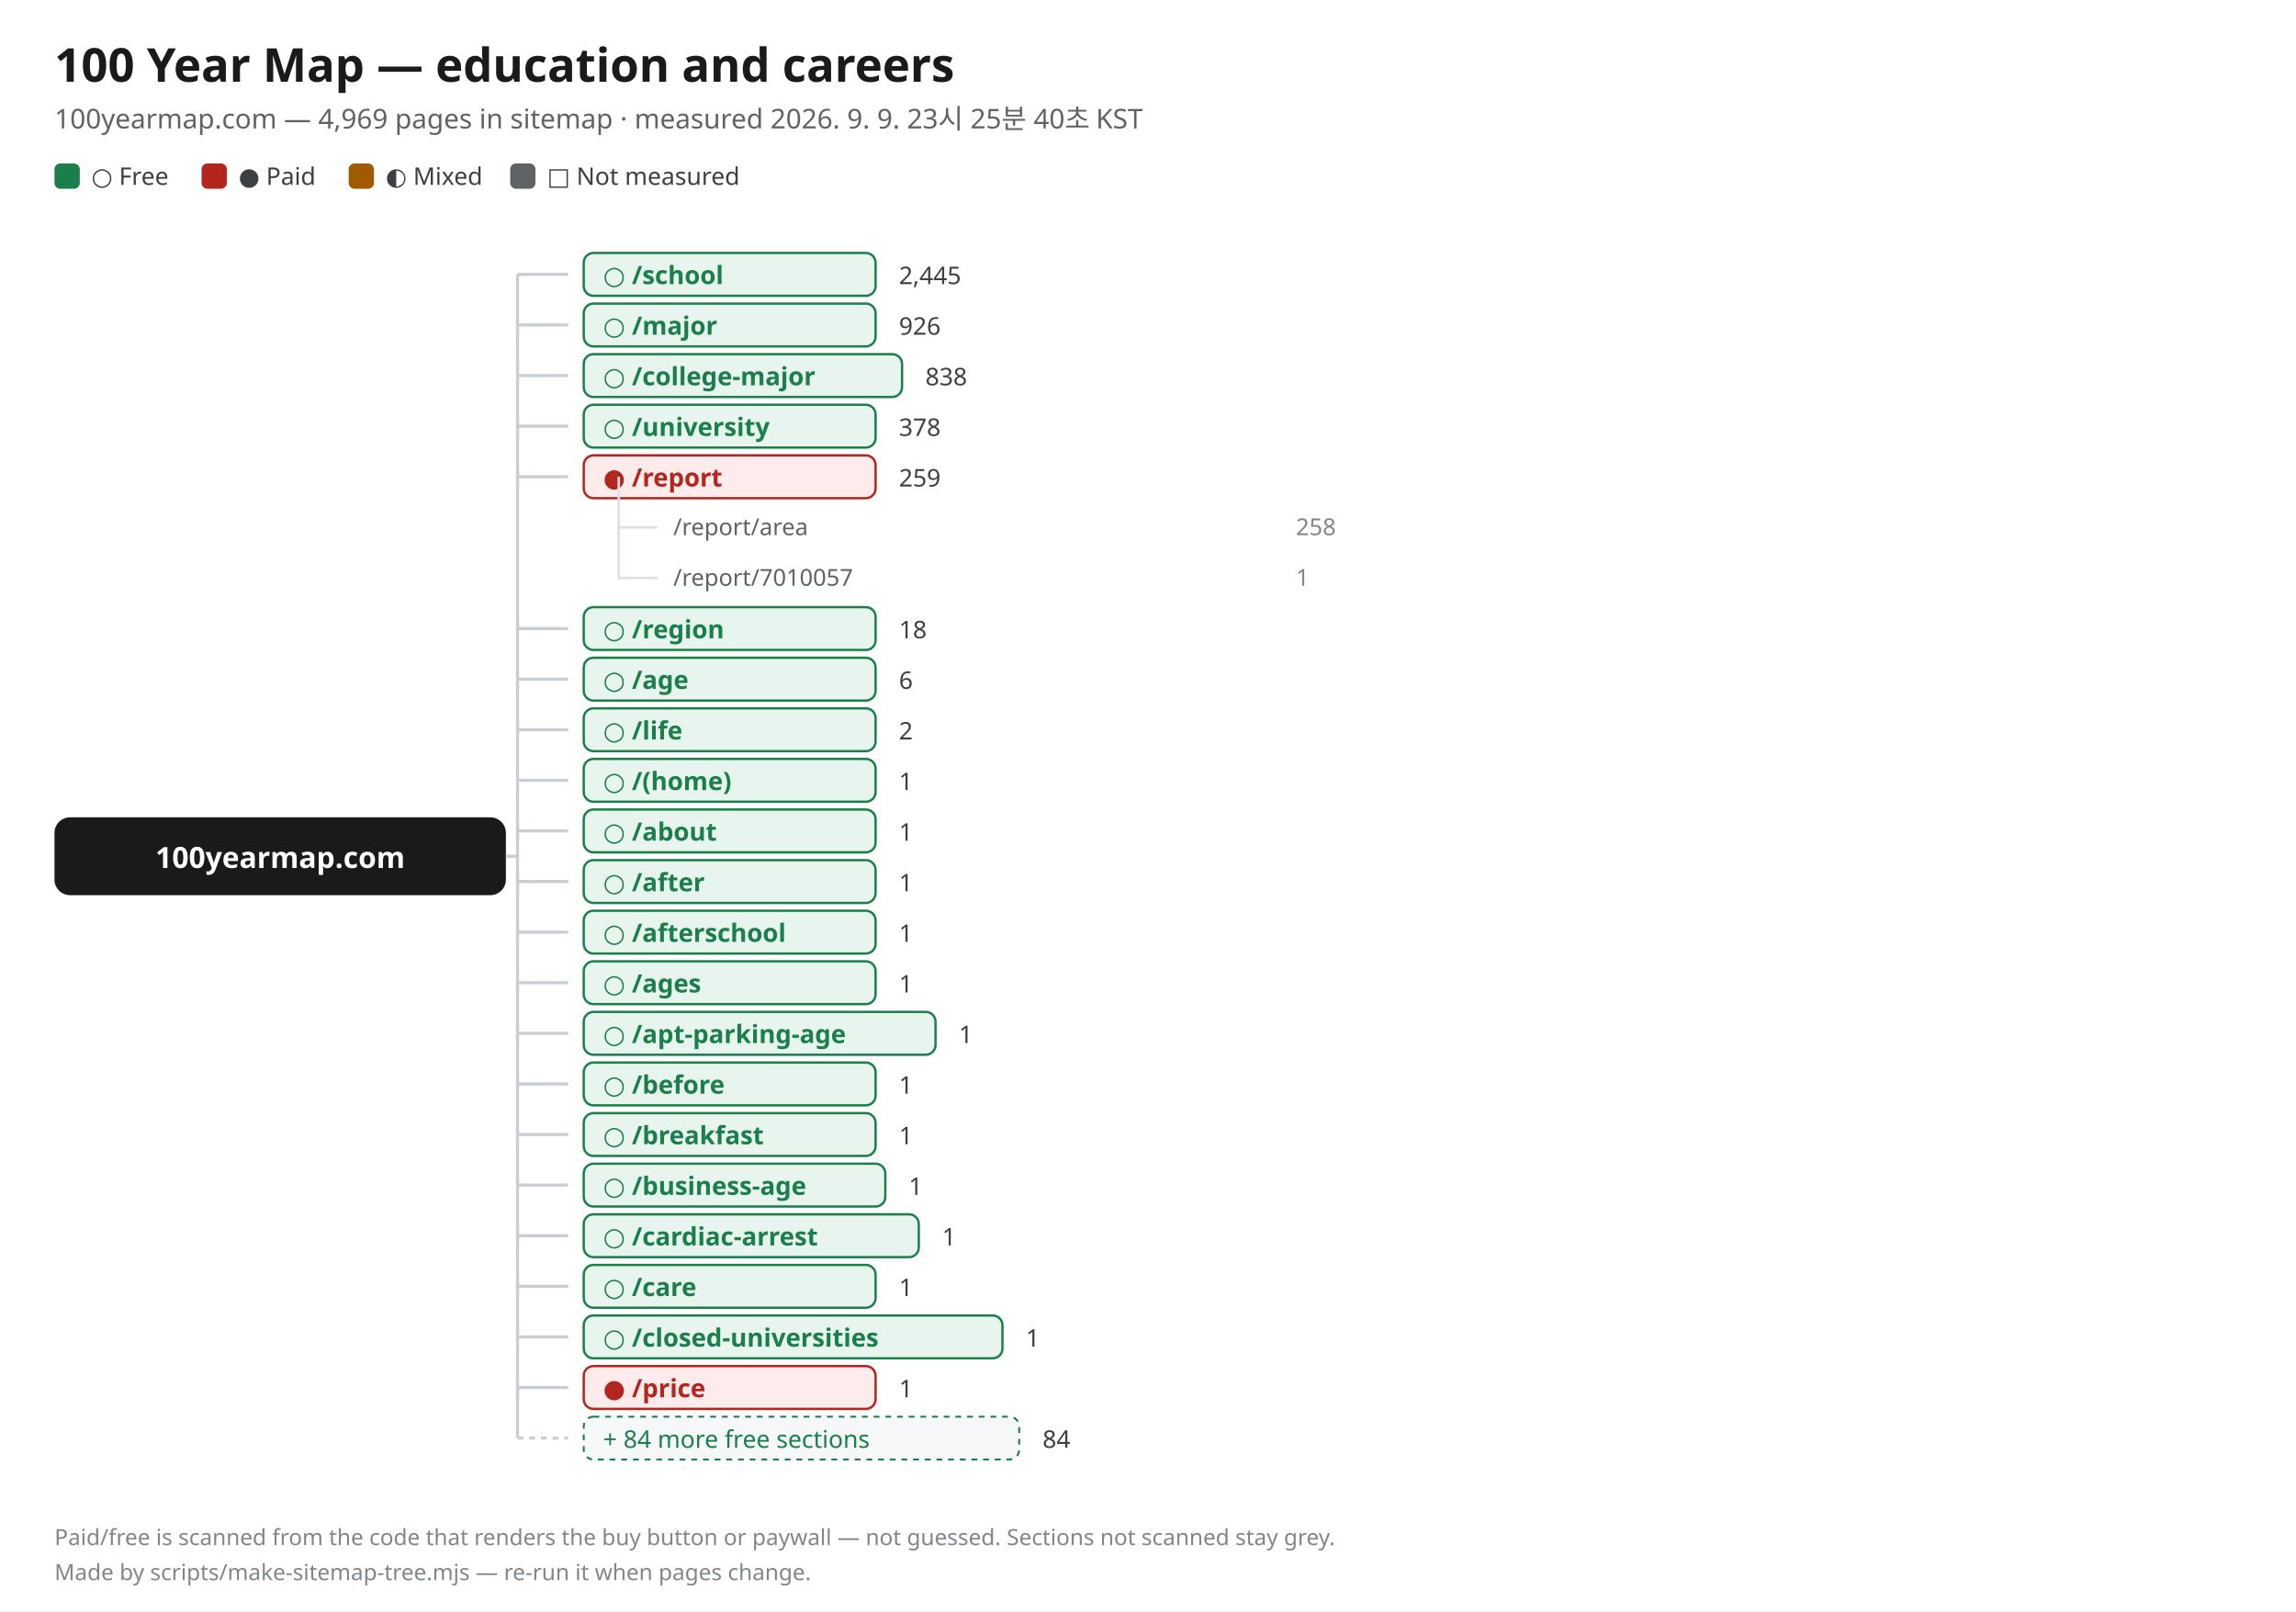
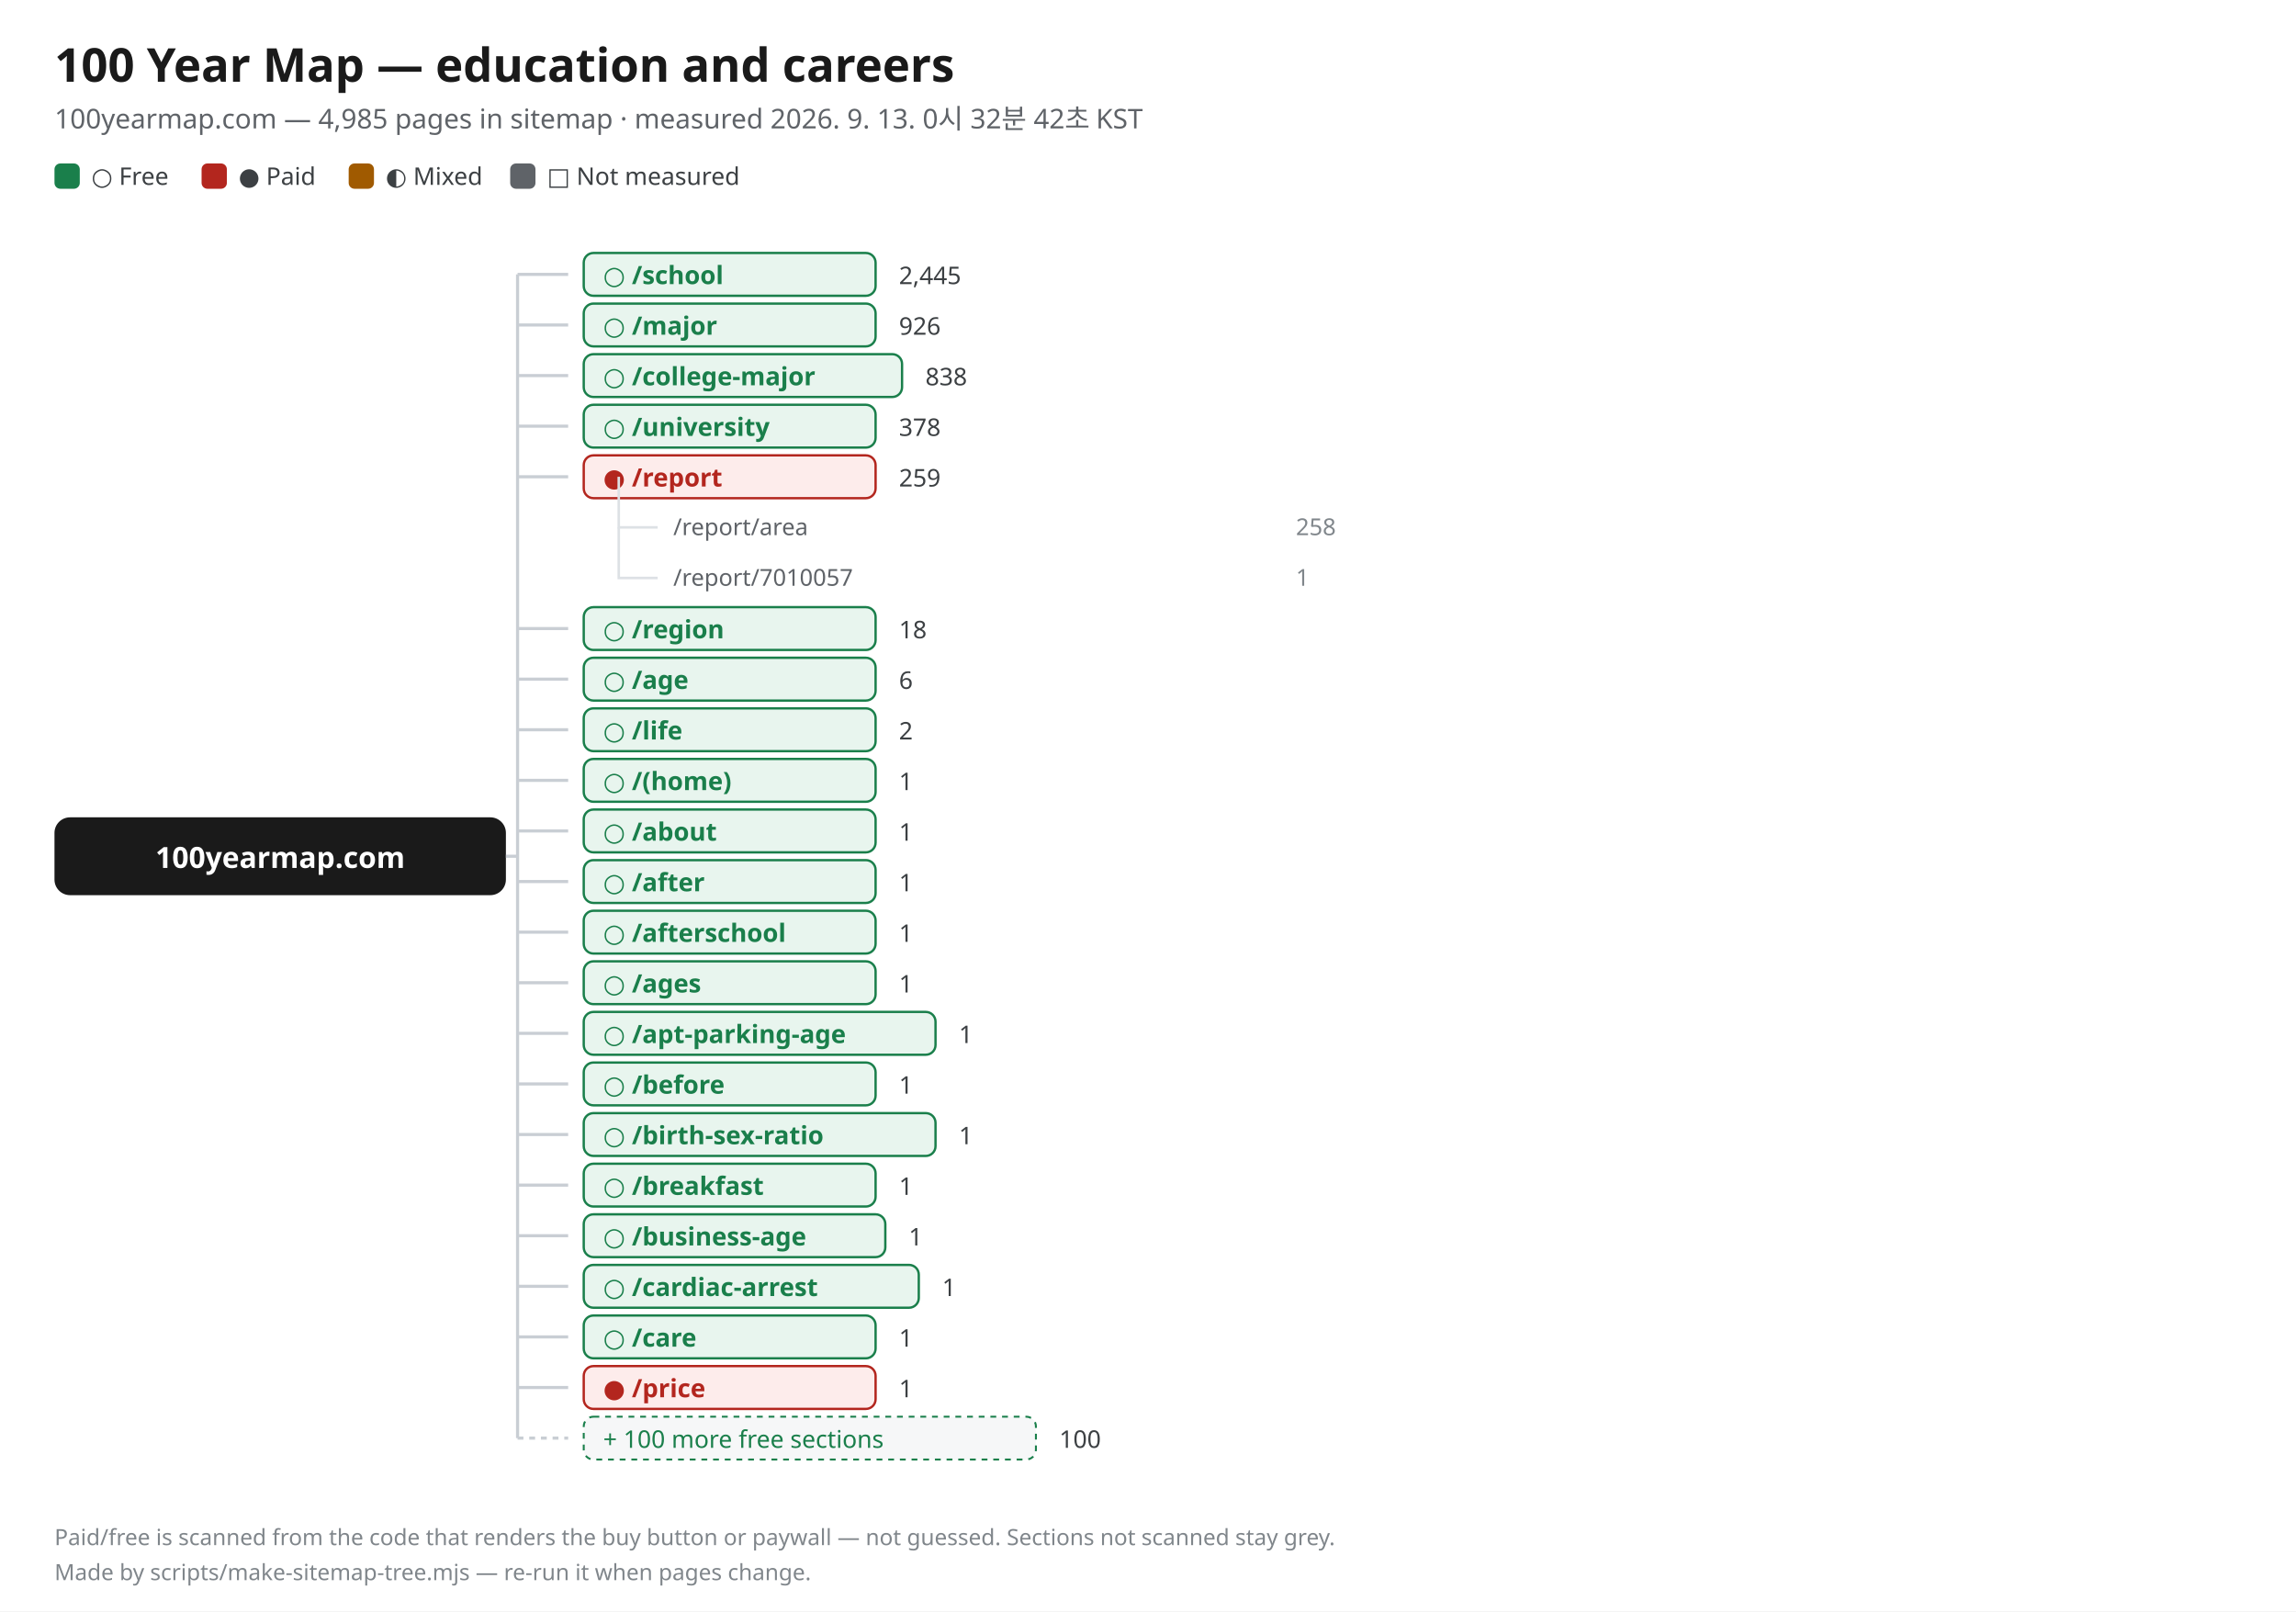
<svg xmlns="http://www.w3.org/2000/svg" width="1180" height="828" viewBox="0 0 1180 828" font-family="'Segoe UI',system-ui,sans-serif">
  <rect width="1180" height="828" fill="#ffffff" />
  <text x="28" y="42" font-size="24" font-weight="700" fill="#1a1a1a">100 Year Map — education and careers</text>
-   <text x="28" y="66" font-size="14" fill="#5f6368">100yearmap.com — 4,969 pages in sitemap · measured 2026. 9. 9. 23시 25분 40초 KST</text>
+   <text x="28" y="66" font-size="14" fill="#5f6368">100yearmap.com — 4,985 pages in sitemap · measured 2026. 9. 13. 0시 32분 42초 KST</text>
  <rect x="28" y="84" width="13" height="13" rx="3" fill="#1a7f4b" />
  <text x="47" y="95" font-size="12.5" fill="#3c4043">○ Free</text>
  <rect x="103.6" y="84" width="13" height="13" rx="3" fill="#b3261e" />
  <text x="122.6" y="95" font-size="12.5" fill="#3c4043">● Paid</text>
  <rect x="179.2" y="84" width="13" height="13" rx="3" fill="#a05a00" />
  <text x="198.2" y="95" font-size="12.5" fill="#3c4043">◐ Mixed</text>
  <rect x="262.2" y="84" width="13" height="13" rx="3" fill="#5f6368" />
  <text x="281.2" y="95" font-size="12.5" fill="#3c4043">□ Not measured</text>
  <rect x="28" y="420" width="232" height="40" rx="8" fill="#1a1a1a" />
  <text x="144" y="446" font-size="15" font-weight="600" fill="#ffffff" text-anchor="middle">100yearmap.com</text>
  <path d="M 260 440 H 266" stroke="#c9ced4" stroke-width="1.6" fill="none" />
  <path d="M 266 141 V 739" stroke="#c9ced4" stroke-width="1.6" fill="none" />
  <path d="M 266 141 H 292" stroke="#c9ced4" stroke-width="1.6" fill="none" />
  <rect x="300" y="130" width="150" height="22" rx="5" fill="#e8f5ee" stroke="#1a7f4b" stroke-width="1.2" />
  <text x="310" y="146" font-size="13" font-weight="600" fill="#1a7f4b">○ /school</text>
  <text x="462" y="146" font-size="12.5" fill="#3c4043">2,445</text>
  <path d="M 266 167 H 292" stroke="#c9ced4" stroke-width="1.6" fill="none" />
  <rect x="300" y="156" width="150" height="22" rx="5" fill="#e8f5ee" stroke="#1a7f4b" stroke-width="1.2" />
  <text x="310" y="172" font-size="13" font-weight="600" fill="#1a7f4b">○ /major</text>
  <text x="462" y="172" font-size="12.5" fill="#3c4043">926</text>
  <path d="M 266 193 H 292" stroke="#c9ced4" stroke-width="1.6" fill="none" />
  <rect x="300" y="182" width="163.6" height="22" rx="5" fill="#e8f5ee" stroke="#1a7f4b" stroke-width="1.2" />
  <text x="310" y="198" font-size="13" font-weight="600" fill="#1a7f4b">○ /college-major</text>
  <text x="475.6" y="198" font-size="12.5" fill="#3c4043">838</text>
  <path d="M 266 219 H 292" stroke="#c9ced4" stroke-width="1.6" fill="none" />
  <rect x="300" y="208" width="150" height="22" rx="5" fill="#e8f5ee" stroke="#1a7f4b" stroke-width="1.2" />
  <text x="310" y="224" font-size="13" font-weight="600" fill="#1a7f4b">○ /university</text>
  <text x="462" y="224" font-size="12.5" fill="#3c4043">378</text>
  <path d="M 266 245 H 292" stroke="#c9ced4" stroke-width="1.6" fill="none" />
  <rect x="300" y="234" width="150" height="22" rx="5" fill="#fdeceb" stroke="#b3261e" stroke-width="1.2" />
  <text x="310" y="250" font-size="13" font-weight="600" fill="#b3261e">● /report</text>
  <text x="462" y="250" font-size="12.5" fill="#3c4043">259</text>
  <path d="M 318 245 V 271 H 338" stroke="#dde1e5" stroke-width="1.3" fill="none" />
  <text x="346" y="275" font-size="12" fill="#5f6368">/report/area</text>
  <text x="666" y="275" font-size="12" fill="#80868b">258</text>
  <path d="M 318 271 V 297 H 338" stroke="#dde1e5" stroke-width="1.3" fill="none" />
  <text x="346" y="301" font-size="12" fill="#5f6368">/report/7010057</text>
  <text x="666" y="301" font-size="12" fill="#80868b">1</text>
  <path d="M 266 323 H 292" stroke="#c9ced4" stroke-width="1.6" fill="none" />
  <rect x="300" y="312" width="150" height="22" rx="5" fill="#e8f5ee" stroke="#1a7f4b" stroke-width="1.2" />
  <text x="310" y="328" font-size="13" font-weight="600" fill="#1a7f4b">○ /region</text>
  <text x="462" y="328" font-size="12.5" fill="#3c4043">18</text>
  <path d="M 266 349 H 292" stroke="#c9ced4" stroke-width="1.6" fill="none" />
  <rect x="300" y="338" width="150" height="22" rx="5" fill="#e8f5ee" stroke="#1a7f4b" stroke-width="1.2" />
  <text x="310" y="354" font-size="13" font-weight="600" fill="#1a7f4b">○ /age</text>
  <text x="462" y="354" font-size="12.5" fill="#3c4043">6</text>
  <path d="M 266 375 H 292" stroke="#c9ced4" stroke-width="1.6" fill="none" />
  <rect x="300" y="364" width="150" height="22" rx="5" fill="#e8f5ee" stroke="#1a7f4b" stroke-width="1.2" />
  <text x="310" y="380" font-size="13" font-weight="600" fill="#1a7f4b">○ /life</text>
  <text x="462" y="380" font-size="12.5" fill="#3c4043">2</text>
  <path d="M 266 401 H 292" stroke="#c9ced4" stroke-width="1.6" fill="none" />
  <rect x="300" y="390" width="150" height="22" rx="5" fill="#e8f5ee" stroke="#1a7f4b" stroke-width="1.2" />
  <text x="310" y="406" font-size="13" font-weight="600" fill="#1a7f4b">○ /(home)</text>
  <text x="462" y="406" font-size="12.5" fill="#3c4043">1</text>
  <path d="M 266 427 H 292" stroke="#c9ced4" stroke-width="1.6" fill="none" />
  <rect x="300" y="416" width="150" height="22" rx="5" fill="#e8f5ee" stroke="#1a7f4b" stroke-width="1.2" />
  <text x="310" y="432" font-size="13" font-weight="600" fill="#1a7f4b">○ /about</text>
  <text x="462" y="432" font-size="12.5" fill="#3c4043">1</text>
  <path d="M 266 453 H 292" stroke="#c9ced4" stroke-width="1.6" fill="none" />
  <rect x="300" y="442" width="150" height="22" rx="5" fill="#e8f5ee" stroke="#1a7f4b" stroke-width="1.2" />
  <text x="310" y="458" font-size="13" font-weight="600" fill="#1a7f4b">○ /after</text>
  <text x="462" y="458" font-size="12.5" fill="#3c4043">1</text>
  <path d="M 266 479 H 292" stroke="#c9ced4" stroke-width="1.6" fill="none" />
  <rect x="300" y="468" width="150" height="22" rx="5" fill="#e8f5ee" stroke="#1a7f4b" stroke-width="1.2" />
  <text x="310" y="484" font-size="13" font-weight="600" fill="#1a7f4b">○ /afterschool</text>
  <text x="462" y="484" font-size="12.5" fill="#3c4043">1</text>
  <path d="M 266 505 H 292" stroke="#c9ced4" stroke-width="1.6" fill="none" />
  <rect x="300" y="494" width="150" height="22" rx="5" fill="#e8f5ee" stroke="#1a7f4b" stroke-width="1.2" />
  <text x="310" y="510" font-size="13" font-weight="600" fill="#1a7f4b">○ /ages</text>
  <text x="462" y="510" font-size="12.5" fill="#3c4043">1</text>
  <path d="M 266 531 H 292" stroke="#c9ced4" stroke-width="1.6" fill="none" />
  <rect x="300" y="520" width="180.8" height="22" rx="5" fill="#e8f5ee" stroke="#1a7f4b" stroke-width="1.2" />
  <text x="310" y="536" font-size="13" font-weight="600" fill="#1a7f4b">○ /apt-parking-age</text>
  <text x="492.8" y="536" font-size="12.5" fill="#3c4043">1</text>
  <path d="M 266 557 H 292" stroke="#c9ced4" stroke-width="1.6" fill="none" />
  <rect x="300" y="546" width="150" height="22" rx="5" fill="#e8f5ee" stroke="#1a7f4b" stroke-width="1.2" />
  <text x="310" y="562" font-size="13" font-weight="600" fill="#1a7f4b">○ /before</text>
  <text x="462" y="562" font-size="12.5" fill="#3c4043">1</text>
  <path d="M 266 583 H 292" stroke="#c9ced4" stroke-width="1.6" fill="none" />
-   <rect x="300" y="572" width="150" height="22" rx="5" fill="#e8f5ee" stroke="#1a7f4b" stroke-width="1.2" />
-   <text x="310" y="588" font-size="13" font-weight="600" fill="#1a7f4b">○ /breakfast</text>
-   <text x="462" y="588" font-size="12.5" fill="#3c4043">1</text>
+   <rect x="300" y="572" width="180.8" height="22" rx="5" fill="#e8f5ee" stroke="#1a7f4b" stroke-width="1.2" />
+   <text x="310" y="588" font-size="13" font-weight="600" fill="#1a7f4b">○ /birth-sex-ratio</text>
+   <text x="492.8" y="588" font-size="12.5" fill="#3c4043">1</text>
  <path d="M 266 609 H 292" stroke="#c9ced4" stroke-width="1.6" fill="none" />
-   <rect x="300" y="598" width="155" height="22" rx="5" fill="#e8f5ee" stroke="#1a7f4b" stroke-width="1.2" />
-   <text x="310" y="614" font-size="13" font-weight="600" fill="#1a7f4b">○ /business-age</text>
-   <text x="467" y="614" font-size="12.5" fill="#3c4043">1</text>
+   <rect x="300" y="598" width="150" height="22" rx="5" fill="#e8f5ee" stroke="#1a7f4b" stroke-width="1.2" />
+   <text x="310" y="614" font-size="13" font-weight="600" fill="#1a7f4b">○ /breakfast</text>
+   <text x="462" y="614" font-size="12.5" fill="#3c4043">1</text>
  <path d="M 266 635 H 292" stroke="#c9ced4" stroke-width="1.6" fill="none" />
-   <rect x="300" y="624" width="172.2" height="22" rx="5" fill="#e8f5ee" stroke="#1a7f4b" stroke-width="1.2" />
-   <text x="310" y="640" font-size="13" font-weight="600" fill="#1a7f4b">○ /cardiac-arrest</text>
-   <text x="484.2" y="640" font-size="12.5" fill="#3c4043">1</text>
+   <rect x="300" y="624" width="155" height="22" rx="5" fill="#e8f5ee" stroke="#1a7f4b" stroke-width="1.2" />
+   <text x="310" y="640" font-size="13" font-weight="600" fill="#1a7f4b">○ /business-age</text>
+   <text x="467" y="640" font-size="12.5" fill="#3c4043">1</text>
  <path d="M 266 661 H 292" stroke="#c9ced4" stroke-width="1.6" fill="none" />
-   <rect x="300" y="650" width="150" height="22" rx="5" fill="#e8f5ee" stroke="#1a7f4b" stroke-width="1.2" />
-   <text x="310" y="666" font-size="13" font-weight="600" fill="#1a7f4b">○ /care</text>
-   <text x="462" y="666" font-size="12.5" fill="#3c4043">1</text>
+   <rect x="300" y="650" width="172.2" height="22" rx="5" fill="#e8f5ee" stroke="#1a7f4b" stroke-width="1.2" />
+   <text x="310" y="666" font-size="13" font-weight="600" fill="#1a7f4b">○ /cardiac-arrest</text>
+   <text x="484.2" y="666" font-size="12.5" fill="#3c4043">1</text>
  <path d="M 266 687 H 292" stroke="#c9ced4" stroke-width="1.6" fill="none" />
-   <rect x="300" y="676" width="215.2" height="22" rx="5" fill="#e8f5ee" stroke="#1a7f4b" stroke-width="1.2" />
-   <text x="310" y="692" font-size="13" font-weight="600" fill="#1a7f4b">○ /closed-universities</text>
-   <text x="527.2" y="692" font-size="12.5" fill="#3c4043">1</text>
+   <rect x="300" y="676" width="150" height="22" rx="5" fill="#e8f5ee" stroke="#1a7f4b" stroke-width="1.2" />
+   <text x="310" y="692" font-size="13" font-weight="600" fill="#1a7f4b">○ /care</text>
+   <text x="462" y="692" font-size="12.5" fill="#3c4043">1</text>
  <path d="M 266 713 H 292" stroke="#c9ced4" stroke-width="1.6" fill="none" />
  <rect x="300" y="702" width="150" height="22" rx="5" fill="#fdeceb" stroke="#b3261e" stroke-width="1.2" />
  <text x="310" y="718" font-size="13" font-weight="600" fill="#b3261e">● /price</text>
  <text x="462" y="718" font-size="12.5" fill="#3c4043">1</text>
  <path d="M 266 739 H 292" stroke="#c9ced4" stroke-width="1.6" stroke-dasharray="3 3" fill="none" />
-   <rect x="300" y="728" width="223.8" height="22" rx="5" fill="#f6f7f8" stroke="#1a7f4b" stroke-width="1" stroke-dasharray="3 3" />
-   <text x="310" y="744" font-size="12.5" fill="#1a7f4b">+ 84 more free sections</text>
-   <text x="535.8" y="744" font-size="12.5" fill="#3c4043">84</text>
+   <rect x="300" y="728" width="232.4" height="22" rx="5" fill="#f6f7f8" stroke="#1a7f4b" stroke-width="1" stroke-dasharray="3 3" />
+   <text x="310" y="744" font-size="12.5" fill="#1a7f4b">+ 100 more free sections</text>
+   <text x="544.4" y="744" font-size="12.5" fill="#3c4043">100</text>
  <text x="28" y="794" font-size="11.5" fill="#80868b">Paid/free is scanned from the code that renders the buy button or paywall — not guessed. Sections not scanned stay grey.</text>
  <text x="28" y="812" font-size="11.5" fill="#80868b">Made by scripts/make-sitemap-tree.mjs — re-run it when pages change.</text>
</svg>
